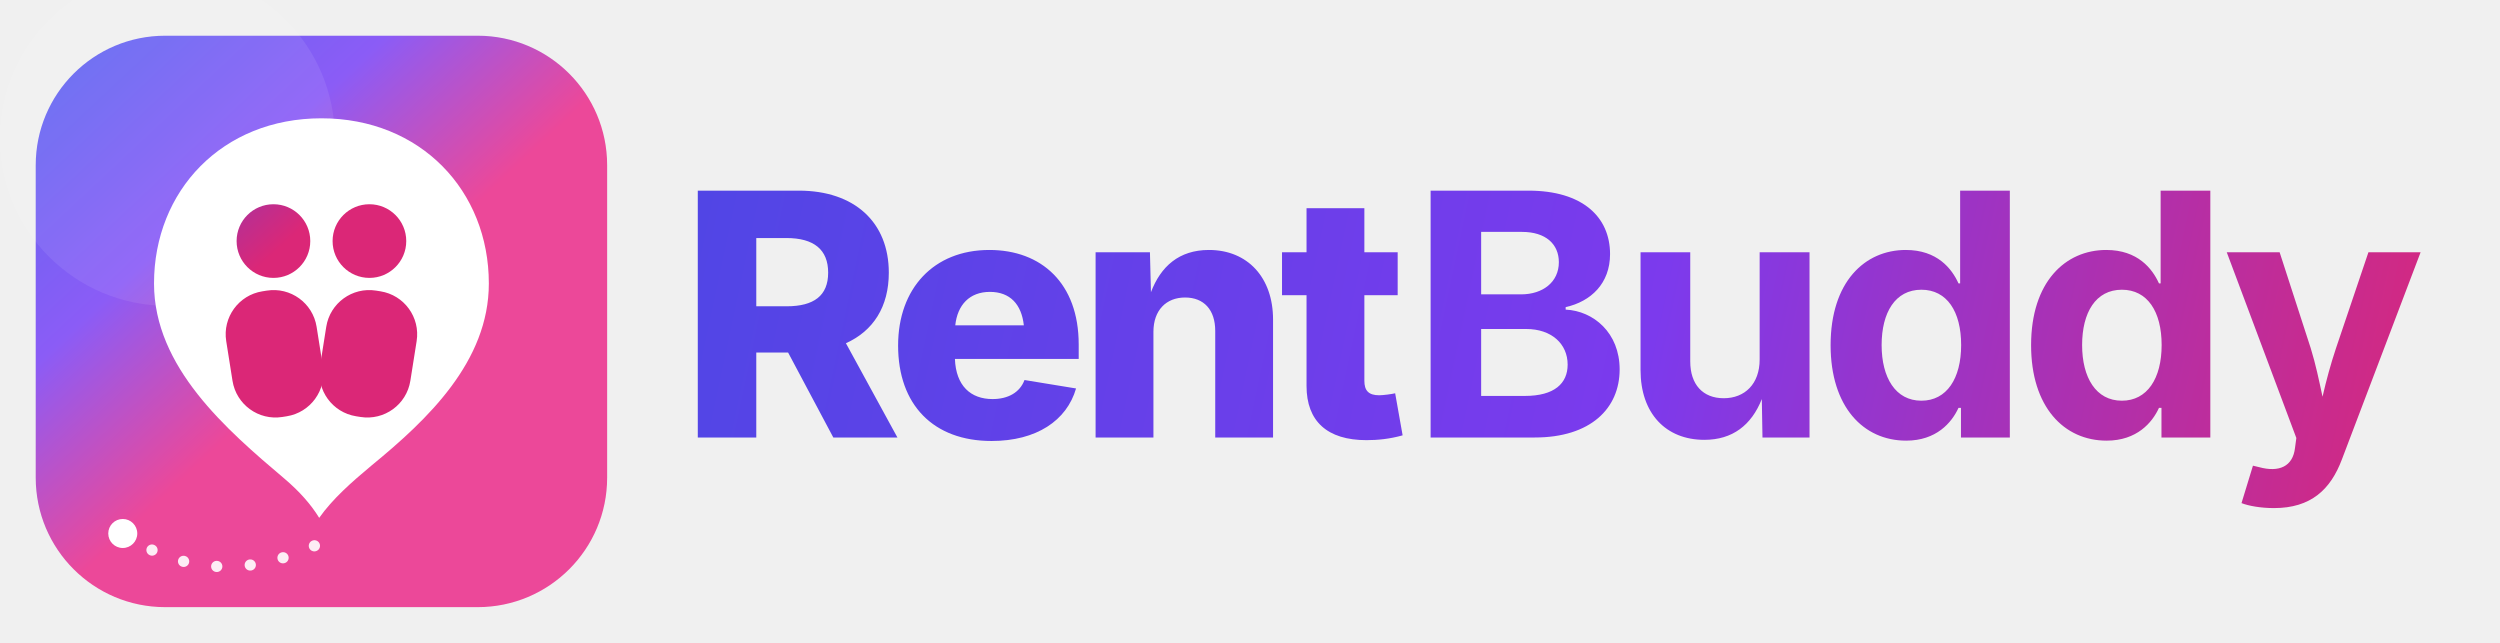
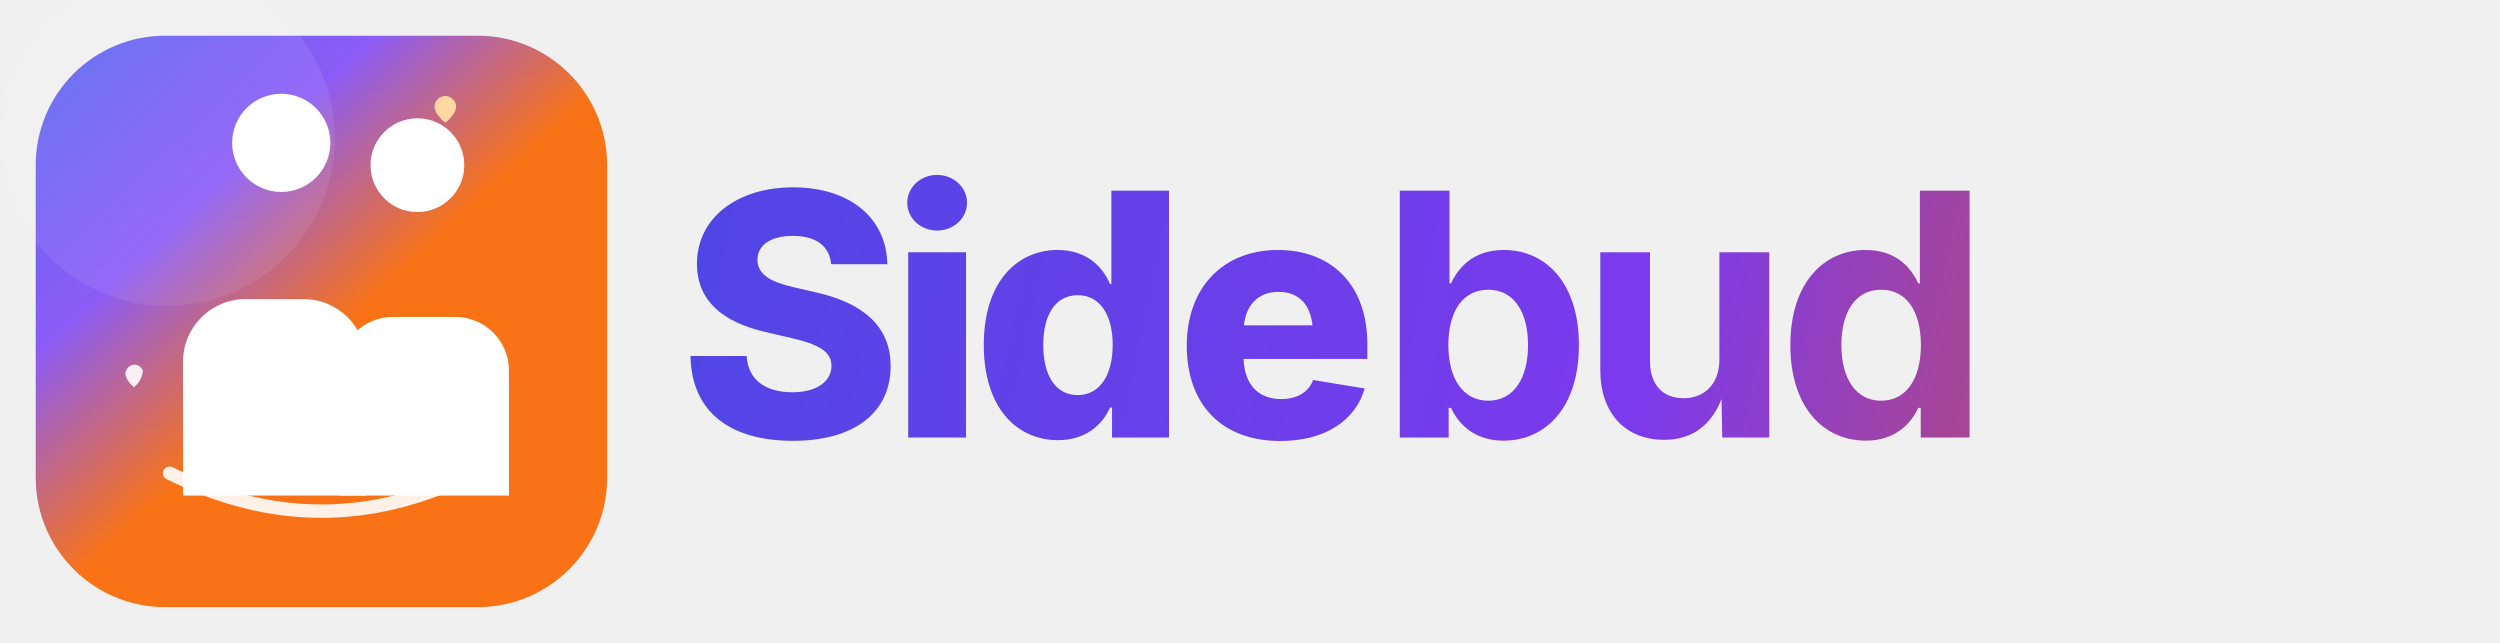
<svg xmlns="http://www.w3.org/2000/svg" width="1120" height="288" viewBox="0 0 1120 288" fill="none">
  <defs>
-     <linearGradient id="rbfTile" x1="30" y1="20" x2="266" y2="272" gradientUnits="userSpaceOnUse">
+     <linearGradient id="sbfTile" x1="30" y1="20" x2="266" y2="272" gradientUnits="userSpaceOnUse">
      <stop stop-color="#6366F1" />
-       <stop offset="0.52" stop-color="#8B5CF6" />
-       <stop offset="1" stop-color="#EC4899" />
+       <stop offset="0.5" stop-color="#8B5CF6" />
+       <stop offset="1" stop-color="#F97316" />
    </linearGradient>
-     <linearGradient id="rbfInner" x1="86" y1="66" x2="208" y2="200" gradientUnits="userSpaceOnUse">
+     <linearGradient id="sbfInner" x1="86" y1="66" x2="208" y2="200" gradientUnits="userSpaceOnUse">
      <stop stop-color="#4F46E5" />
-       <stop offset="1" stop-color="#DB2777" />
+       <stop offset="1" stop-color="#EA580C" />
    </linearGradient>
-     <linearGradient id="rbfText" x1="300" y1="60" x2="1100" y2="230" gradientUnits="userSpaceOnUse">
+     <linearGradient id="sbfText" x1="300" y1="60" x2="1100" y2="230" gradientUnits="userSpaceOnUse">
      <stop stop-color="#4F46E5" />
      <stop offset="0.55" stop-color="#7C3AED" />
-       <stop offset="1" stop-color="#DB2777" />
+       <stop offset="1" stop-color="#EA580C" />
    </linearGradient>
  </defs>
  <g transform="translate(16 16) scale(0.5)">
-     <rect width="512" height="512" rx="116" fill="url(#rbfTile)" />
+     <rect width="512" height="512" rx="116" fill="url(#sbfTile)" />
    <circle cx="118" cy="92" r="150" fill="#FFFFFF" opacity="0.08" />
-     <path d="M78 446 Q158 500 252 456" stroke="#FFFFFF" stroke-width="10" stroke-linecap="round" stroke-dasharray="0.1 30" opacity="0.9" />
-     <circle cx="78" cy="446" r="13" fill="#FFFFFF" />
-     <path d="M256 74 C167 74 106 139 106 222 C106 297 171 353 223 397 Q243 414 254 432 C266 415 283 400 301 385 C351 344 406 292 406 222 C406 139 345 74 256 74 Z" fill="#FFFFFF" />
-     <circle cx="213" cy="184" r="33" fill="url(#rbfInner)" />
-     <circle cx="299" cy="184" r="33" fill="url(#rbfInner)" />
-     <rect x="173" y="228" width="82" height="114" rx="39" fill="url(#rbfInner)" transform="rotate(-9 214 285)" />
-     <rect x="257" y="228" width="82" height="114" rx="39" fill="url(#rbfInner)" transform="rotate(9 298 285)" />
+     <path d="M120 392 Q256 460 392 392" stroke="#FFFFFF" stroke-width="12" stroke-linecap="round" fill="none" opacity="0.9" />
+     <path d="M176 96 a44 44 0 1 1 88 0 a44 44 0 1 1 -88 0 Z" fill="#FFFFFF" />
+     <path d="M132 292 a56 56 0 0 1 56 -56 h52 a56 56 0 0 1 56 56 v120 h-164 Z" fill="#FFFFFF" />
+     <path d="M300 116 a42 42 0 1 1 84 0 a42 42 0 1 1 -84 0 Z" fill="#FFFFFF" />
+     <path d="M272 300 a48 48 0 0 1 48 -48 h56 a48 48 0 0 1 48 48 v112 h-152 Z" fill="#FFFFFF" />
+     <path d="M376 60 c-4 -8 -14 -8 -18 0 c-2 5 1 10 4 13 c2 3 5 5 5 5 c0 0 3 -2 5 -5 c3 -3 6 -8 4 -13 Z" fill="#FFD7A0" />
+     <path d="M96 300 c-3 -7 -12 -7 -15 0 c-2 4 1 8 3 11 c2 2 4 4 4 4 c0 0 2 -2 4 -4 c2 -3 4 -7 4 -11 Z" fill="#FFFFFF" opacity="0.9" />
  </g>
-   <text x="304" y="196" font-family="'Plus Jakarta Sans','Inter',system-ui,sans-serif" font-size="152" font-weight="800" letter-spacing="-6" fill="url(#rbfText)">Rent<tspan font-weight="700">Buddy</tspan>
+   <text x="304" y="196" font-family="'Plus Jakarta Sans','Inter',system-ui,sans-serif" font-size="152" font-weight="800" letter-spacing="-6" fill="url(#sbfText)">Side<tspan font-weight="700">bud</tspan>
  </text>
</svg>
